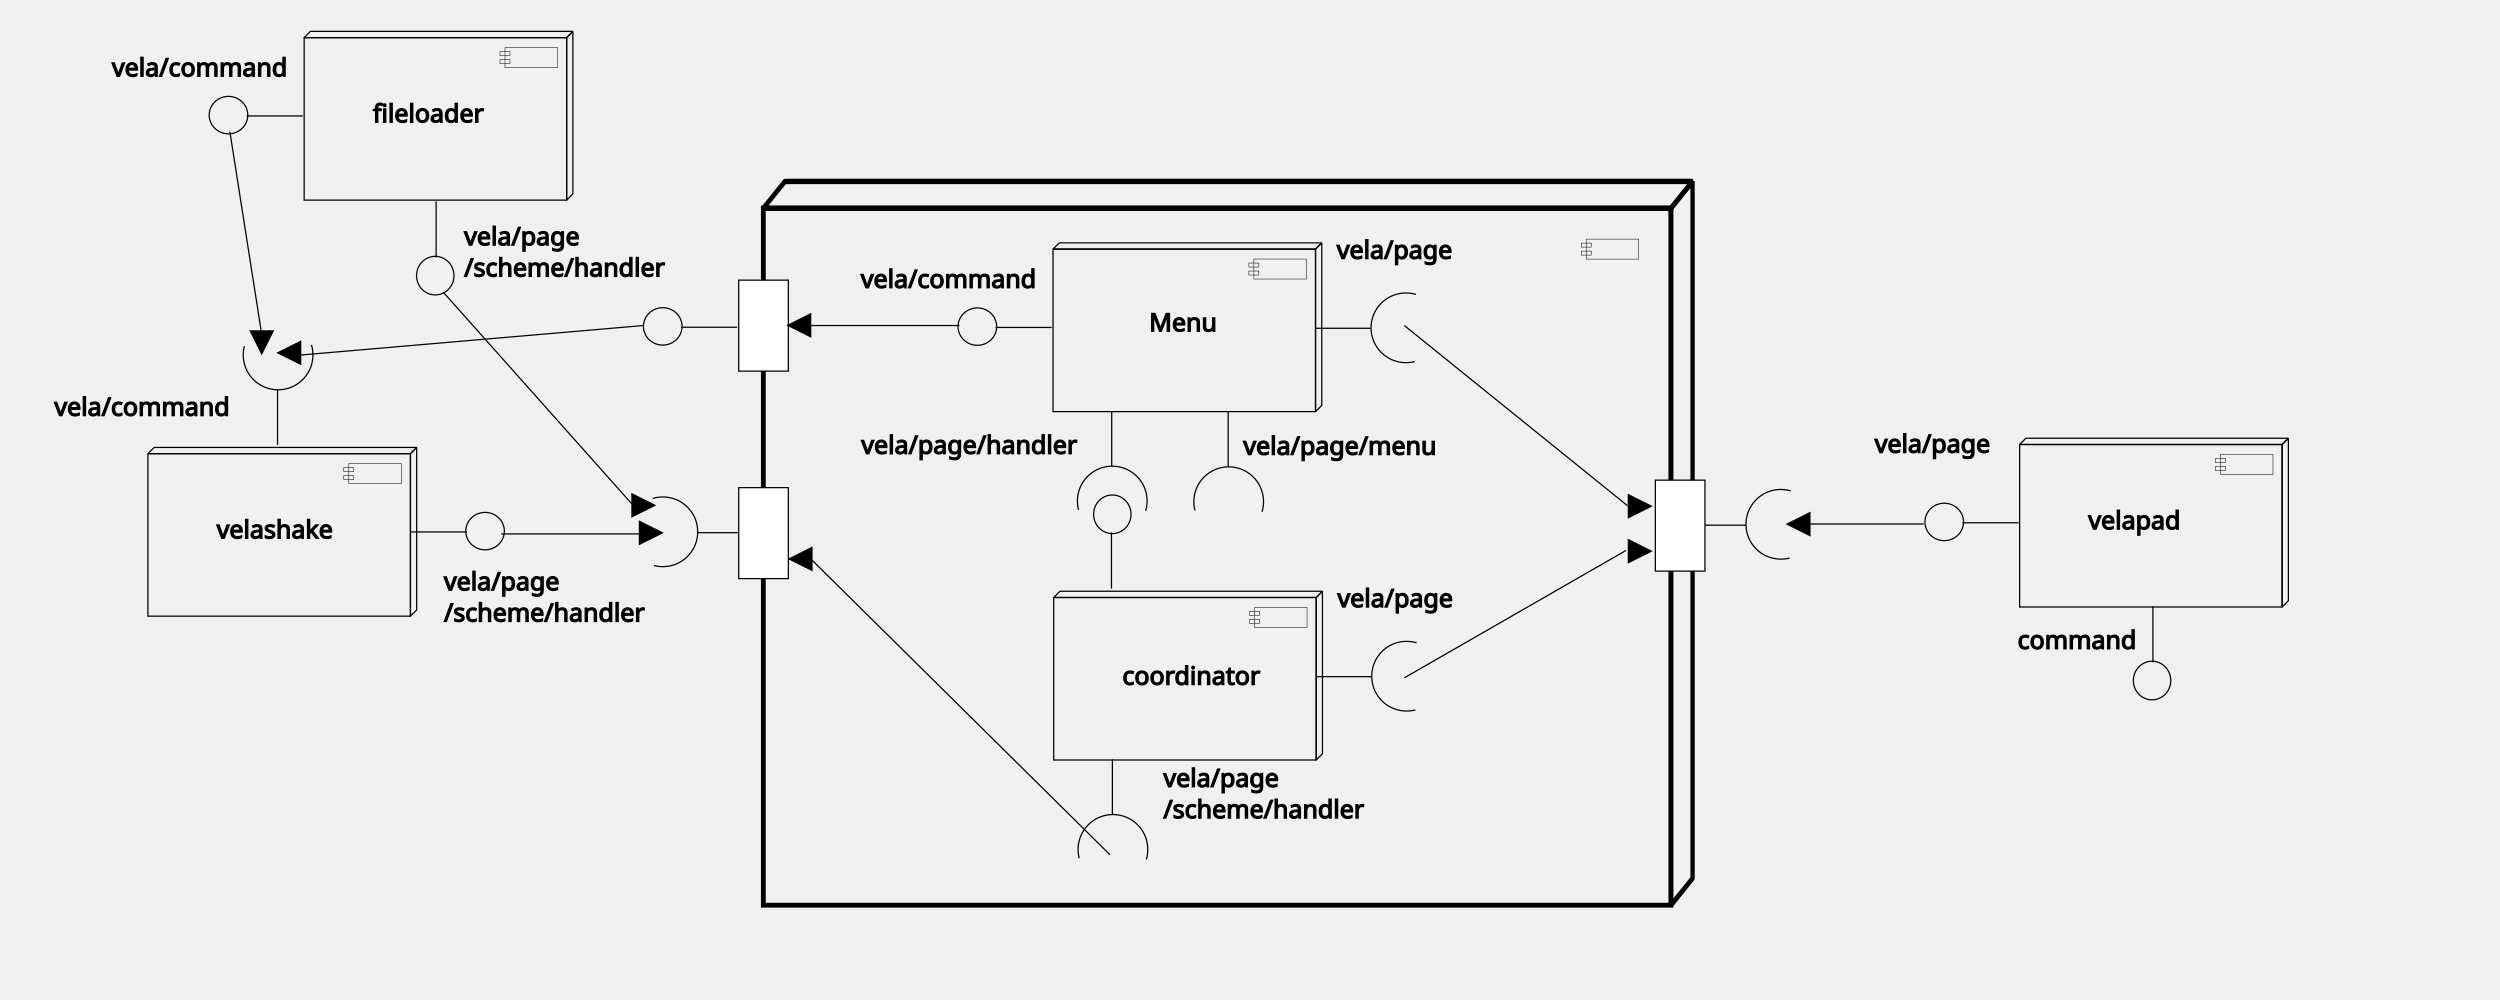
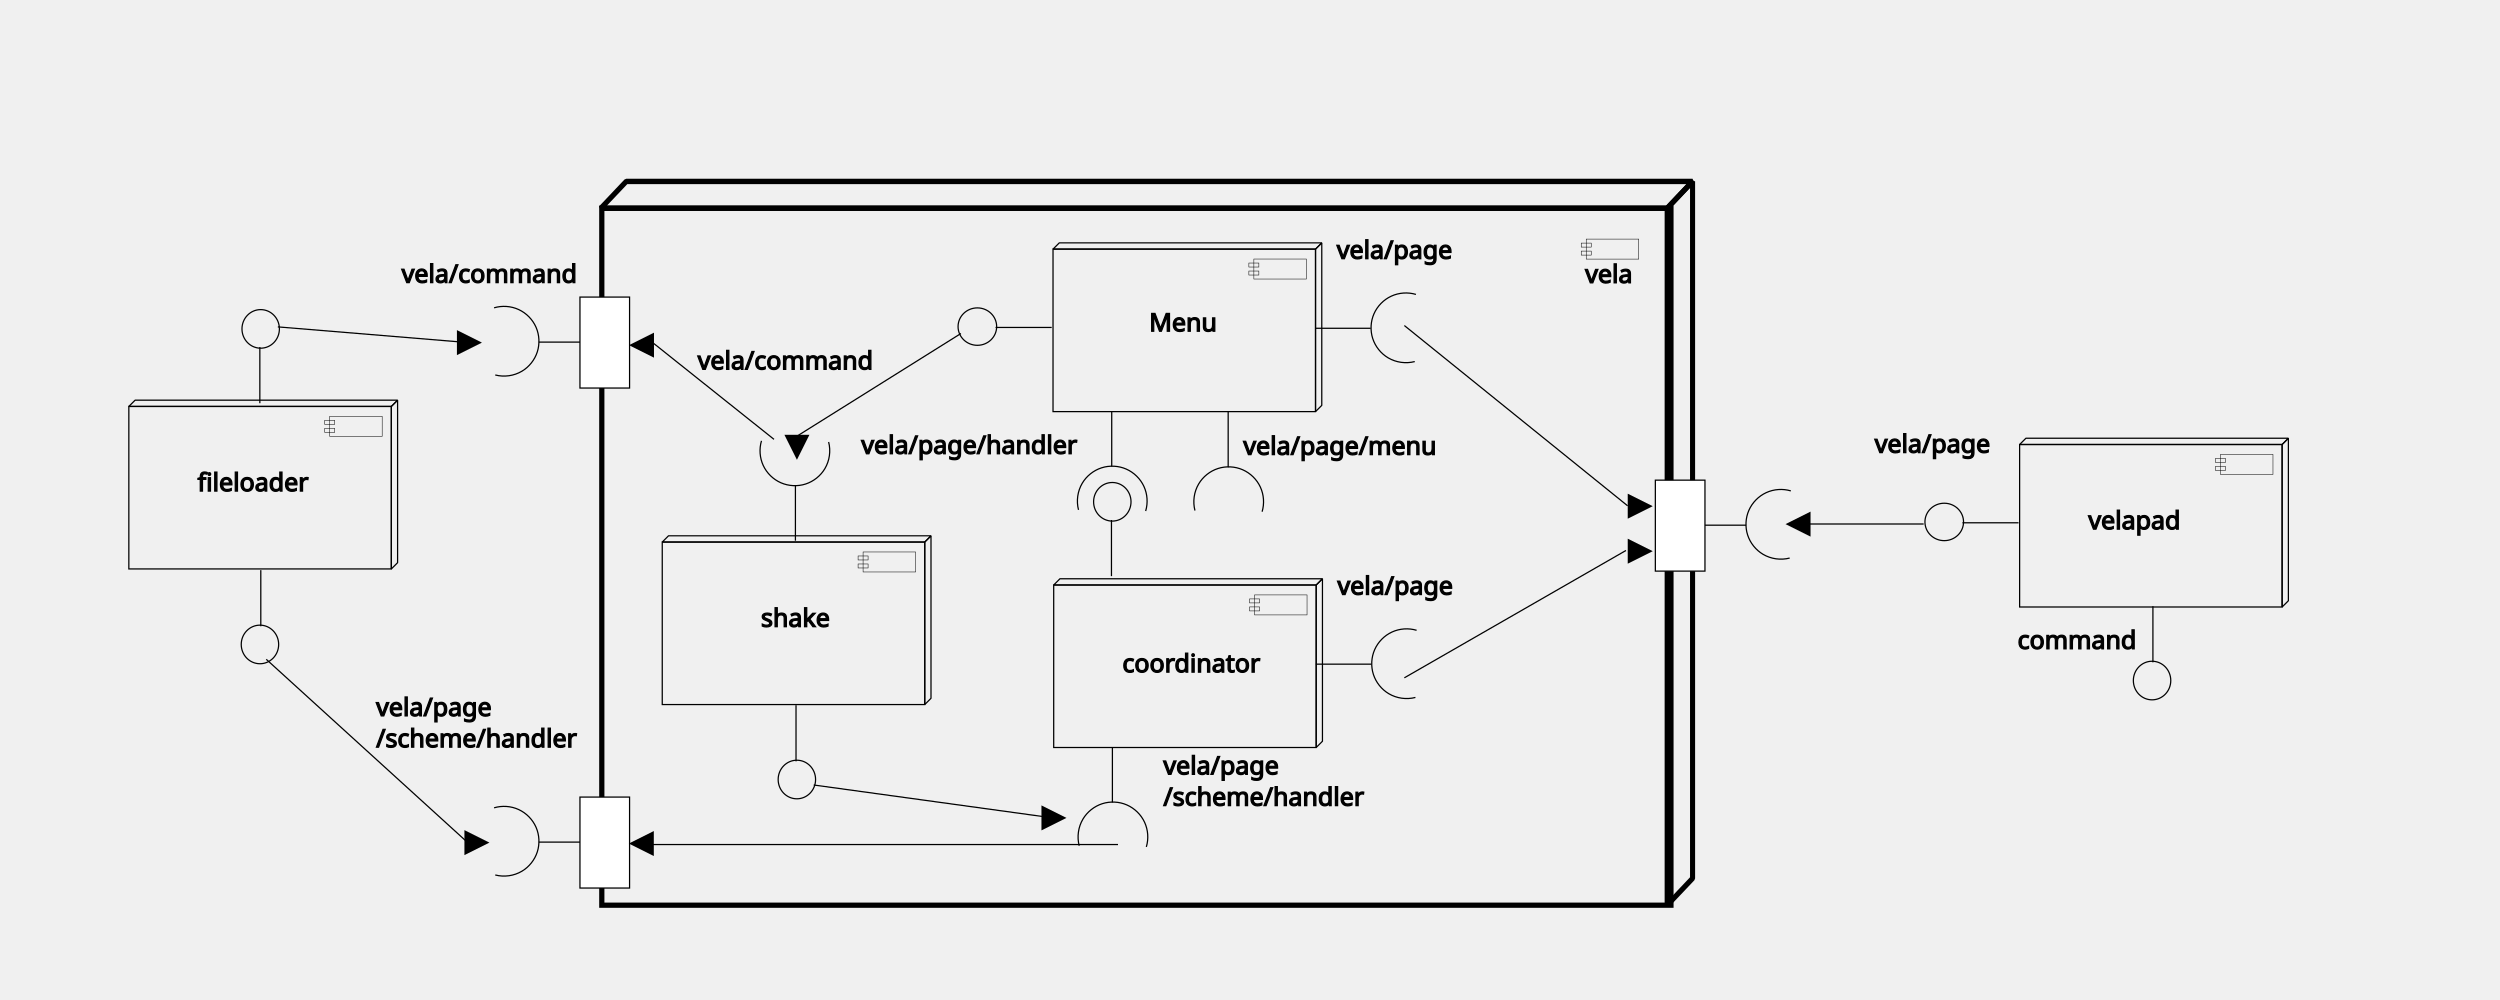
<svg xmlns="http://www.w3.org/2000/svg" viewBox="165 100 2000 800" id="svg4022" version="1.1" width="100%" height="100%" style="stroke:#000000">
  <defs id="defs4148">
    </defs>
  <style type="text/css" id="style4024">
* {
	stroke: black;
}

text {
	fill: black;
	stroke: none;
	font-size: 10px;
	font-family: sans-serif;
}

rect, ellipse {
	fill: white;
}

polygon {
	stroke-miterlimit: 1;
	fill: white;
}
</style>
  <text xml:space="preserve" style="font-size:40px;font-style:normal;font-weight:normal;line-height:125%;letter-spacing:0px;word-spacing:0px;fill:#000000;fill-opacity:1;stroke:none;font-family:Sans;-inkscape-font-specification:Sans" x="225.602" y="1067.237" id="text4386">
    <tspan id="tspan4388" style="font-style:normal;stroke:#000000;-inkscape-font-specification:Sans" x="225.602" y="1067.237" />
  </text>
-   <g id="g4231" transform="translate(-412.0308,278.0615)" style="stroke:#000000">
+   <text xml:space="preserve" style="font-size:20px;font-style:normal;font-weight:normal;line-height:125%;letter-spacing:0px;word-spacing:0px;fill:#000000;fill-opacity:1;stroke:none;font-family:Sans;-inkscape-font-specification:Sans" x="723.169" y="395.487" id="text7146">
+     <tspan id="tspan7148" style="stroke:#000000" x="723.169" y="395.487">vela/command</tspan>
+   </text>
+   <g id="g4231" transform="translate(-0.58463,348.7692)" style="stroke:#000000">
    <rect style="fill:none;stroke:#000000" id="rect4044-5-4-2-4-6" height="130" width="210" y="184.874" x="695.381" />
    <g transform="translate(149.5207,45.45247)" style="fill:none;stroke:#000000" id="g3301-9-0-7-7">
      <polygon points="590,235 585,240 375,240 380,235 " id="polygon4046-6-2-15-7-7" transform="translate(170.8606,-100.578)" style="fill:none;stroke:#000000;stroke-miterlimit:1" />
      <polygon points="590,365 585,370 585,240 590,235 " id="polygon4048-6-0-8-5-5" transform="translate(170.8606,-100.578)" style="fill:none;stroke:#000000;stroke-miterlimit:1" />
    </g>
    <g style="fill:none;stroke:#000000" transform="matrix(0.4,0,0,0.4,698.053,140.807)" id="g4274-8-3-5-4-4-5">
      <rect style="fill:none;stroke:#000000" x="395" y="130" width="105" height="40" id="rect4090-5-5-8-8-9-4" />
      <rect style="fill:none;stroke:#000000" x="385" y="138" width="20" height="8" id="rect4092-1-9-4-9-9-1" />
      <rect style="fill:none;stroke:#000000" x="385" y="154" width="20" height="8" id="rect4094-3-4-9-7-2-7" />
    </g>
  </g>
-   <g id="g7115" transform="matrix(-1,0,0,1,808.1256,318.0615)" style="stroke:#000000">
+   <text xml:space="preserve" style="font-size:20px;font-style:normal;font-weight:normal;line-height:125%;letter-spacing:0px;word-spacing:0px;fill:#000000;fill-opacity:1;stroke:none;font-family:Sans;-inkscape-font-specification:Sans" x="773.783" y="601.371" id="text4287">
+     <tspan id="tspan4289" style="stroke:#000000" x="773.783" y="601.371">shake</tspan>
+   </text>
+   <g id="g7115" transform="matrix(0,-1,-1,0,1009.32,978.6738)" style="stroke:#000000">
    <path d="m 309.669,27.077 c 0,8.267 -6.911,14.969 -15.437,14.969 -8.525,0 -15.437,-6.702 -15.437,-14.969 0,-8.267 6.911,-14.969 15.437,-14.969 8.525,0 15.437,6.702 15.437,14.969 z" id="path4963-2-2-4-4-5-4" style="opacity:0.99;fill:none;stroke:#000000;stroke-width:1;stroke-linecap:butt;stroke-linejoin:bevel;stroke-miterlimit:0;stroke-opacity:1;stroke-dasharray:none" transform="matrix(1,0,0,-1,-39.16464,233.9039)" />
    <path id="path3930" d="m 269.618,207.504 44.907,0" style="fill:none;stroke:#000000;stroke-width:1px;stroke-linecap:butt;stroke-linejoin:miter;stroke-opacity:1" />
  </g>
-   <text xml:space="preserve" style="font-size:20px;font-style:normal;font-weight:normal;line-height:125%;letter-spacing:0px;word-spacing:0px;fill:#000000;fill-opacity:1;stroke:none;font-family:Sans;-inkscape-font-specification:Sans" x="338.337" y="530.664" id="text4287">
-     <tspan id="tspan4289" style="stroke:#000000" x="338.337" y="530.664">velashake</tspan>
-   </text>
-   <text xml:space="preserve" style="font-size:20px;font-style:normal;font-weight:normal;line-height:125%;letter-spacing:0px;word-spacing:0px;fill:#000000;fill-opacity:1;stroke:none;font-family:Sans;-inkscape-font-specification:Sans" x="208.492" y="432.533" id="text7146">
-     <tspan id="tspan7148" style="stroke:#000000" x="208.492" y="432.533">vela/command</tspan>
-   </text>
-   <g id="g4341" transform="matrix(1,0,0,-1,-52.34623,729.1919)" style="stroke:#000000">
+   <g id="g4341" transform="matrix(-1,0,0,-1,1240.719,805.8995)" style="stroke:#000000">
    <path id="path4999-4-0-0-3-8" d="m 466.536,353.247 c 1.933,-6.453 1.424,-13.606 -1.404,-19.721 -2.828,-6.114 -7.949,-11.134 -14.118,-13.84 -6.169,-2.705 -13.331,-3.072 -19.745,-1.011 -6.413,2.062 -12.02,6.533 -15.458,12.326 -3.757,6.333 -4.861,14.185 -2.995,21.308" style="fill:none;stroke:#000000;stroke-width:1px;stroke-linecap:butt;stroke-linejoin:miter;stroke-opacity:1" />
    <path id="path4337" d="m 439.385,317.662 0,-44.323" style="fill:none;stroke:#000000;stroke-width:1px;stroke-linecap:butt;stroke-linejoin:miter;stroke-opacity:1" />
  </g>
  <text xml:space="preserve" style="font-size:40px;font-style:normal;font-weight:normal;line-height:125%;letter-spacing:0px;word-spacing:0px;fill:#000000;fill-opacity:1;stroke:none;font-family:Sans;-inkscape-font-specification:Sans" x="608.925" y="1069.962" id="text4386-7">
    <tspan id="tspan4388-9" style="font-style:normal;stroke:#000000;-inkscape-font-specification:Sans" x="608.925" y="1069.962" />
  </text>
  <g id="g4231-2" transform="translate(1085.323,270.7242)" style="stroke:#000000">
    <rect style="fill:none;stroke:#000000" id="rect4044-5-4-2-4-6-7" height="130" width="210" y="184.874" x="695.381" />
    <g transform="translate(149.5207,45.45247)" style="fill:none;stroke:#000000" id="g3301-9-0-7-7-9">
      <polygon points="590,235 585,240 375,240 380,235 " id="polygon4046-6-2-15-7-7-1" transform="translate(170.8606,-100.578)" style="fill:none;stroke:#000000;stroke-miterlimit:1" />
      <polygon points="590,365 585,370 585,240 590,235 " id="polygon4048-6-0-8-5-5-3" transform="translate(170.8606,-100.578)" style="fill:none;stroke:#000000;stroke-miterlimit:1" />
    </g>
    <g style="fill:none;stroke:#000000" transform="matrix(0.4,0,0,0.4,698.053,140.807)" id="g4274-8-3-5-4-4-5-9">
      <rect style="fill:none;stroke:#000000" x="395" y="130" width="105" height="40" id="rect4090-5-5-8-8-9-4-6" />
      <rect style="fill:none;stroke:#000000" x="385" y="138" width="20" height="8" id="rect4092-1-9-4-9-9-1-6" />
      <rect style="fill:none;stroke:#000000" x="385" y="154" width="20" height="8" id="rect4094-3-4-9-7-2-7-8" />
    </g>
  </g>
  <g transform="translate(1465.323,310.7242)" style="stroke:#000000" id="g7115-5">
    <path d="m 309.669,27.077 c 0,8.267 -6.911,14.969 -15.437,14.969 -8.525,0 -15.437,-6.702 -15.437,-14.969 0,-8.267 6.911,-14.969 15.437,-14.969 8.525,0 15.437,6.702 15.437,14.969 z" id="path4963-2-2-4-4-5-4-77" style="opacity:0.99;fill:none;stroke:#000000;stroke-width:1;stroke-linecap:butt;stroke-linejoin:bevel;stroke-miterlimit:0;stroke-opacity:1;stroke-dasharray:none" transform="matrix(1,0,0,-1,-39.16464,233.9039)" />
    <path id="path3930-5" d="m 269.618,207.504 44.907,0" style="fill:none;stroke:#000000;stroke-width:1px;stroke-linecap:butt;stroke-linejoin:miter;stroke-opacity:1" />
  </g>
  <text xml:space="preserve" style="font-size:20px;font-style:normal;font-weight:normal;line-height:125%;letter-spacing:0px;word-spacing:0px;fill:#000000;fill-opacity:1;stroke:none;font-family:Sans;-inkscape-font-specification:Sans" x="1664.775" y="462.095" id="text4283-0">
    <tspan id="tspan4285-2" style="stroke:#000000" x="1664.775" y="462.095">vela/page</tspan>
  </text>
  <text xml:space="preserve" style="font-size:20px;font-style:normal;font-weight:normal;line-height:125%;letter-spacing:0px;word-spacing:0px;fill:#000000;fill-opacity:1;stroke:none;font-family:Sans;-inkscape-font-specification:Sans" x="1835.69" y="523.326" id="text4287-1">
    <tspan id="tspan4289-8" style="stroke:#000000" x="1835.69" y="523.326">velapad</tspan>
  </text>
  <g transform="matrix(0,-1,1,0,1679.826,899.4977)" style="stroke:#000000" id="g7115-3">
    <path d="m 309.669,27.077 c 0,8.267 -6.911,14.969 -15.437,14.969 -8.525,0 -15.437,-6.702 -15.437,-14.969 0,-8.267 6.911,-14.969 15.437,-14.969 8.525,0 15.437,6.702 15.437,14.969 z" id="path4963-2-2-4-4-5-4-7" style="opacity:0.99;fill:none;stroke:#000000;stroke-width:1;stroke-linecap:butt;stroke-linejoin:bevel;stroke-miterlimit:0;stroke-opacity:1;stroke-dasharray:none" transform="matrix(1,0,0,-1,-39.16464,233.9039)" />
    <path id="path3930-2" d="m 269.618,207.504 44.907,0" style="fill:none;stroke:#000000;stroke-width:1px;stroke-linecap:butt;stroke-linejoin:miter;stroke-opacity:1" />
  </g>
  <text xml:space="preserve" style="font-size:20px;font-style:normal;font-weight:normal;line-height:125%;letter-spacing:0px;word-spacing:0px;fill:#000000;fill-opacity:1;stroke:none;font-family:Sans;-inkscape-font-specification:Sans" x="1779.077" y="619.073" id="text7146-6">
    <tspan id="tspan7148-6" style="stroke:#000000" x="1779.077" y="619.073">command</tspan>
  </text>
  <text xml:space="preserve" style="font-size:40px;font-style:normal;font-weight:normal;line-height:125%;letter-spacing:0px;word-spacing:0px;fill:#000000;fill-opacity:1;stroke:none;font-family:Sans;-inkscape-font-specification:Sans" x="568.133" y="1337.099" id="text4386-6">
    <tspan id="tspan4388-8" style="font-style:normal;stroke:#000000;-inkscape-font-specification:Sans" x="568.133" y="1337.099" />
  </text>
-   <g id="g11015">
-     <text id="text4207" y="365.022" x="1084.388" style="font-size:20px;font-style:normal;font-weight:normal;line-height:125%;letter-spacing:0px;word-spacing:0px;fill:#000000;fill-opacity:1;stroke:none;font-family:Sans;-inkscape-font-specification:Sans" xml:space="preserve">
-       <tspan y="365.022" x="1084.388" style="stroke:#000000" id="tspan4209">Menu</tspan>
-     </text>
-     <g id="g4231-4" style="stroke:#000000" transform="translate(312.0387,114.421)">
-       <rect x="695.381" y="184.874" width="210" height="130" id="rect4044-5-4-2-4-6-2" style="fill:none;stroke:#000000" />
-       <g id="g3301-9-0-7-7-5" style="fill:none;stroke:#000000" transform="translate(149.5207,45.45247)">
-         <polygon style="fill:none;stroke:#000000;stroke-miterlimit:1" transform="translate(170.8606,-100.578)" id="polygon4046-6-2-15-7-7-8" points="590,235 585,240 375,240 380,235 " />
-         <polygon style="fill:none;stroke:#000000;stroke-miterlimit:1" transform="translate(170.8606,-100.578)" id="polygon4048-6-0-8-5-5-5" points="590,365 585,370 585,240 590,235 " />
-       </g>
-       <g id="g4274-8-3-5-4-4-5-3" transform="matrix(0.4,0,0,0.4,698.053,140.807)" style="fill:none;stroke:#000000">
-         <rect id="rect4090-5-5-8-8-9-4-7" height="40" width="105" y="130" x="395" style="fill:none;stroke:#000000" />
-         <rect id="rect4092-1-9-4-9-9-1-11" height="8" width="20" y="138" x="385" style="fill:none;stroke:#000000" />
-         <rect id="rect4094-3-4-9-7-2-7-4" height="8" width="20" y="154" x="385" style="fill:none;stroke:#000000" />
-       </g>
-     </g>
-     <text id="text4283-2" y="306.956" x="1234.444" style="font-size:20px;font-style:normal;font-weight:normal;line-height:125%;letter-spacing:0px;word-spacing:0px;fill:#000000;fill-opacity:1;stroke:none;font-family:Sans;-inkscape-font-specification:Sans" xml:space="preserve">
-       <tspan y="306.956" x="1234.444" style="stroke:#000000" id="tspan4285-8">vela/page</tspan>
-     </text>
-     <g id="g4345" style="stroke:#000000" transform="translate(674.9924,155.5846)">
-       <path style="fill:none;stroke:#000000;stroke-width:1px;stroke-linecap:butt;stroke-linejoin:miter;stroke-opacity:1" d="m 622.745,179.947 c -6.453,-1.933 -13.606,-1.424 -19.721,1.404 -6.114,2.828 -11.134,7.949 -13.84,14.118 -2.705,6.169 -3.072,13.331 -1.011,19.745 2.062,6.413 6.533,12.02 12.326,15.458 6.333,3.757 14.185,4.861 21.308,2.995" id="path4999-4-0-0-3" />
-       <path style="fill:none;stroke:#000000;stroke-width:1px;stroke-linecap:butt;stroke-linejoin:miter;stroke-opacity:1" d="m 586.583,207.036 -44.439,0" id="path4331" />
-     </g>
-     <g style="stroke:#000000" transform="translate(614.9924,155.5846)" id="g4341-4">
-       <path style="fill:none;stroke:#000000;stroke-width:1px;stroke-linecap:butt;stroke-linejoin:miter;stroke-opacity:1" d="m 466.536,353.247 c 1.933,-6.453 1.424,-13.606 -1.404,-19.721 -2.828,-6.114 -7.949,-11.134 -14.118,-13.84 -6.169,-2.705 -13.331,-3.072 -19.745,-1.011 -6.413,2.062 -12.02,6.533 -15.458,12.326 -3.757,6.333 -4.861,14.185 -2.995,21.308" id="path4999-4-0-0-3-8-2" />
-       <path style="fill:none;stroke:#000000;stroke-width:1px;stroke-linecap:butt;stroke-linejoin:miter;stroke-opacity:1" d="m 439.385,317.662 0,-44.323" id="path4337-3" />
-     </g>
-     <g style="stroke:#000000" transform="translate(540,1220)" id="g16736">
-       <path transform="matrix(1,0,0,-1,112.6546,-831.6426)" style="opacity:0.99;fill:none;stroke:#000000;stroke-width:1;stroke-linecap:butt;stroke-linejoin:bevel;stroke-miterlimit:0;stroke-opacity:1;stroke-dasharray:none" id="path4963-2-2-4-4-5-4-9" d="m 309.669,27.077 c 0,8.267 -6.911,14.969 -15.437,14.969 -8.525,0 -15.437,-6.702 -15.437,-14.969 0,-8.267 6.911,-14.969 15.437,-14.969 8.525,0 15.437,6.702 15.437,14.969 z" />
-       <path style="fill:none;stroke:#000000;stroke-width:1px;stroke-linecap:butt;stroke-linejoin:miter;stroke-opacity:1" d="m 421.438,-858.042 44.907,0" id="path3930-1" />
-     </g>
-     <text id="text8647" y="330.244" x="853.672" style="font-size:20px;font-style:normal;font-weight:normal;line-height:125%;letter-spacing:0px;word-spacing:0px;fill:#000000;fill-opacity:1;stroke:none;font-family:Sans;-inkscape-font-specification:Sans" xml:space="preserve">
-       <tspan y="330.244" x="853.672" style="stroke:#000000" id="tspan8649">vela/command</tspan>
-     </text>
-     <text id="text4325-4" y="463.734" x="1159.677" style="font-size:20px;font-style:normal;font-weight:normal;line-height:125%;letter-spacing:0px;word-spacing:0px;fill:#000000;fill-opacity:1;stroke:none;font-family:Sans;-inkscape-font-specification:Sans" xml:space="preserve">
-       <tspan y="463.734" x="1159.677" style="stroke:#000000" id="tspan4327-1">vela/page/menu</tspan>
-     </text>
-     <g style="stroke:#000000" transform="translate(708.1479,156.1253)" id="g4341-8">
-       <path style="fill:none;stroke:#000000;stroke-width:1px;stroke-linecap:butt;stroke-linejoin:miter;stroke-opacity:1" d="m 466.536,353.247 c 1.933,-6.453 1.424,-13.606 -1.404,-19.721 -2.828,-6.114 -7.949,-11.134 -14.118,-13.84 -6.169,-2.705 -13.331,-3.072 -19.745,-1.011 -6.413,2.062 -12.02,6.533 -15.458,12.326 -3.757,6.333 -4.861,14.185 -2.995,21.308" id="path4999-4-0-0-3-8-6" />
-       <path style="fill:none;stroke:#000000;stroke-width:1px;stroke-linecap:butt;stroke-linejoin:miter;stroke-opacity:1" d="m 439.385,317.662 0,-44.323" id="path4337-6" />
-     </g>
+   <text xml:space="preserve" style="font-size:20px;font-style:normal;font-weight:normal;line-height:125%;letter-spacing:0px;word-spacing:0px;fill:#000000;fill-opacity:1;stroke:none;font-family:Sans;-inkscape-font-specification:Sans" x="1084.388" y="365.022" id="text4207">
+     <tspan id="tspan4209" style="stroke:#000000" x="1084.388" y="365.022">Menu</tspan>
+   </text>
+   <g transform="translate(312.0387,114.421)" style="stroke:#000000" id="g4231-4">
+     <rect style="fill:none;stroke:#000000" id="rect4044-5-4-2-4-6-2" height="130" width="210" y="184.874" x="695.381" />
+     <g transform="translate(149.5207,45.45247)" style="fill:none;stroke:#000000" id="g3301-9-0-7-7-5">
+       <polygon points="375,240 380,235 590,235 585,240 " id="polygon4046-6-2-15-7-7-8" transform="translate(170.8606,-100.578)" style="fill:none;stroke:#000000;stroke-miterlimit:1" />
+       <polygon points="585,240 590,235 590,365 585,370 " id="polygon4048-6-0-8-5-5-5" transform="translate(170.8606,-100.578)" style="fill:none;stroke:#000000;stroke-miterlimit:1" />
+     </g>
+     <g style="fill:none;stroke:#000000" transform="matrix(0.4,0,0,0.4,698.053,140.807)" id="g4274-8-3-5-4-4-5-3">
+       <rect style="fill:none;stroke:#000000" x="395" y="130" width="105" height="40" id="rect4090-5-5-8-8-9-4-7" />
+       <rect style="fill:none;stroke:#000000" x="385" y="138" width="20" height="8" id="rect4092-1-9-4-9-9-1-11" />
+       <rect style="fill:none;stroke:#000000" x="385" y="154" width="20" height="8" id="rect4094-3-4-9-7-2-7-4" />
+     </g>
+   </g>
+   <text xml:space="preserve" style="font-size:20px;font-style:normal;font-weight:normal;line-height:125%;letter-spacing:0px;word-spacing:0px;fill:#000000;fill-opacity:1;stroke:none;font-family:Sans;-inkscape-font-specification:Sans" x="1234.444" y="306.956" id="text4283-2">
+     <tspan id="tspan4285-8" style="stroke:#000000" x="1234.444" y="306.956">vela/page</tspan>
+   </text>
+   <g transform="translate(674.9924,155.5846)" style="stroke:#000000" id="g4345">
+     <path id="path4999-4-0-0-3" d="m 622.745,179.947 c -6.453,-1.933 -13.606,-1.424 -19.721,1.404 -6.114,2.828 -11.134,7.949 -13.84,14.118 -2.705,6.169 -3.072,13.331 -1.011,19.745 2.062,6.413 6.533,12.02 12.326,15.458 6.333,3.757 14.185,4.861 21.308,2.995" style="fill:none;stroke:#000000;stroke-width:1px;stroke-linecap:butt;stroke-linejoin:miter;stroke-opacity:1" />
+     <path id="path4331" d="m 586.583,207.036 -44.439,0" style="fill:none;stroke:#000000;stroke-width:1px;stroke-linecap:butt;stroke-linejoin:miter;stroke-opacity:1" />
+   </g>
+   <g id="g4341-4" transform="translate(614.9924,155.5846)" style="stroke:#000000">
+     <path id="path4999-4-0-0-3-8-2" d="m 466.536,353.247 c 1.933,-6.453 1.424,-13.606 -1.404,-19.721 -2.828,-6.114 -7.949,-11.134 -14.118,-13.84 -6.169,-2.705 -13.331,-3.072 -19.745,-1.011 -6.413,2.062 -12.02,6.533 -15.458,12.326 -3.757,6.333 -4.861,14.185 -2.995,21.308" style="fill:none;stroke:#000000;stroke-width:1px;stroke-linecap:butt;stroke-linejoin:miter;stroke-opacity:1" />
+     <path id="path4337-3" d="m 439.385,317.662 0,-44.323" style="fill:none;stroke:#000000;stroke-width:1px;stroke-linecap:butt;stroke-linejoin:miter;stroke-opacity:1" />
+   </g>
+   <g id="g16736" transform="translate(540,1220)" style="stroke:#000000">
+     <path d="m 309.669,27.077 c 0,8.267 -6.911,14.969 -15.437,14.969 -8.525,0 -15.437,-6.702 -15.437,-14.969 0,-8.267 6.911,-14.969 15.437,-14.969 8.525,0 15.437,6.702 15.437,14.969 z" id="path4963-2-2-4-4-5-4-9" style="opacity:0.99;fill:none;stroke:#000000;stroke-width:1;stroke-linecap:butt;stroke-linejoin:bevel;stroke-miterlimit:0;stroke-opacity:1;stroke-dasharray:none" transform="matrix(1,0,0,-1,112.6546,-831.6426)" />
+     <path id="path3930-1" d="m 421.438,-858.042 44.907,0" style="fill:none;stroke:#000000;stroke-width:1px;stroke-linecap:butt;stroke-linejoin:miter;stroke-opacity:1" />
+   </g>
+   <text xml:space="preserve" style="font-size:20px;font-style:normal;font-weight:normal;line-height:125%;letter-spacing:0px;word-spacing:0px;fill:#000000;fill-opacity:1;stroke:none;font-family:Sans;-inkscape-font-specification:Sans" x="1159.677" y="463.734" id="text4325-4">
+     <tspan id="tspan4327-1" style="stroke:#000000" x="1159.677" y="463.734">vela/page/menu</tspan>
+   </text>
+   <g id="g4341-8" transform="translate(708.1479,156.1253)" style="stroke:#000000">
+     <path id="path4999-4-0-0-3-8-6" d="m 466.536,353.247 c 1.933,-6.453 1.424,-13.606 -1.404,-19.721 -2.828,-6.114 -7.949,-11.134 -14.118,-13.84 -6.169,-2.705 -13.331,-3.072 -19.745,-1.011 -6.413,2.062 -12.02,6.533 -15.458,12.326 -3.757,6.333 -4.861,14.185 -2.995,21.308" style="fill:none;stroke:#000000;stroke-width:1px;stroke-linecap:butt;stroke-linejoin:miter;stroke-opacity:1" />
+     <path id="path4337-6" d="m 439.385,317.662 0,-44.323" style="fill:none;stroke:#000000;stroke-width:1px;stroke-linecap:butt;stroke-linejoin:miter;stroke-opacity:1" />
  </g>
  <text xml:space="preserve" style="font-size:40px;font-style:normal;font-weight:normal;line-height:125%;letter-spacing:0px;word-spacing:0px;fill:#000000;fill-opacity:1;stroke:none;font-family:Sans;-inkscape-font-specification:Sans" x="568.674" y="1615.805" id="text4386-5">
    <tspan id="tspan4388-89" style="font-style:normal;stroke:#000000;-inkscape-font-specification:Sans" x="568.674" y="1615.805" />
  </text>
-   <text xml:space="preserve" style="font-size:20px;font-style:normal;font-weight:normal;line-height:125%;letter-spacing:0px;word-spacing:0px;fill:#000000;fill-opacity:1;stroke:none;font-family:Sans;-inkscape-font-specification:Sans" x="1062.929" y="647.728" id="text4207-5">
-     <tspan id="tspan4209-9" style="stroke:#000000" x="1062.929" y="647.728">coordinator</tspan>
-   </text>
-   <g transform="translate(312.5796,393.1267)" style="stroke:#000000" id="g4231-4-5">
-     <rect style="fill:none;stroke:#000000" id="rect4044-5-4-2-4-6-2-6" height="130" width="210" y="184.874" x="695.381" />
-     <g transform="translate(149.5207,45.45247)" style="fill:none;stroke:#000000" id="g3301-9-0-7-7-5-9">
-       <polygon points="590,235 585,240 375,240 380,235 " id="polygon4046-6-2-15-7-7-8-4" transform="translate(170.8606,-100.578)" style="fill:none;stroke:#000000;stroke-miterlimit:1" />
-       <polygon points="590,365 585,370 585,240 590,235 " id="polygon4048-6-0-8-5-5-5-9" transform="translate(170.8606,-100.578)" style="fill:none;stroke:#000000;stroke-miterlimit:1" />
-     </g>
-     <g style="fill:none;stroke:#000000" transform="matrix(0.4,0,0,0.4,698.053,140.807)" id="g4274-8-3-5-4-4-5-3-0">
-       <rect style="fill:none;stroke:#000000" x="395" y="130" width="105" height="40" id="rect4090-5-5-8-8-9-4-7-6" />
-       <rect style="fill:none;stroke:#000000" x="385" y="138" width="20" height="8" id="rect4092-1-9-4-9-9-1-11-8" />
-       <rect style="fill:none;stroke:#000000" x="385" y="154" width="20" height="8" id="rect4094-3-4-9-7-2-7-4-7" />
-     </g>
-   </g>
-   <text xml:space="preserve" style="font-size:20px;font-style:normal;font-weight:normal;line-height:125%;letter-spacing:0px;word-spacing:0px;fill:#000000;fill-opacity:1;stroke:none;font-family:Sans;-inkscape-font-specification:Sans" x="1234.985" y="585.661" id="text4283-1">
-     <tspan id="tspan4285-7" style="stroke:#000000" x="1234.985" y="585.661">vela/page</tspan>
-   </text>
-   <g transform="translate(675.5333,434.2903)" style="stroke:#000000" id="g4345-9">
-     <path id="path4999-4-0-0-3-2" d="m 622.745,179.947 c -6.453,-1.933 -13.606,-1.424 -19.721,1.404 -6.114,2.828 -11.134,7.949 -13.84,14.118 -2.705,6.169 -3.072,13.331 -1.011,19.745 2.062,6.413 6.533,12.02 12.326,15.458 6.333,3.757 14.185,4.861 21.308,2.995" style="fill:none;stroke:#000000;stroke-width:1px;stroke-linecap:butt;stroke-linejoin:miter;stroke-opacity:1" />
-     <path id="path4331-0" d="m 586.583,207.036 -44.439,0" style="fill:none;stroke:#000000;stroke-width:1px;stroke-linecap:butt;stroke-linejoin:miter;stroke-opacity:1" />
-   </g>
-   <g id="g4341-7" transform="translate(615.5333,434.2903)" style="stroke:#000000">
-     <path id="path4999-4-0-0-3-8-3" d="m 466.536,353.247 c 1.933,-6.453 1.424,-13.606 -1.404,-19.721 -2.828,-6.114 -7.949,-11.134 -14.118,-13.84 -6.169,-2.705 -13.331,-3.072 -19.745,-1.011 -6.413,2.062 -12.02,6.533 -15.458,12.326 -3.757,6.333 -4.861,14.185 -2.995,21.308" style="fill:none;stroke:#000000;stroke-width:1px;stroke-linecap:butt;stroke-linejoin:miter;stroke-opacity:1" />
-     <path id="path4337-38" d="m 439.385,317.662 0,-44.323" style="fill:none;stroke:#000000;stroke-width:1px;stroke-linecap:butt;stroke-linejoin:miter;stroke-opacity:1" />
-   </g>
-   <rect x="775.672" y="266.581" width="726.09" height="557.577" id="rect4044-5-4-2-4-6-2-1" style="fill:none;stroke:#000000;stroke-width:3.851" />
-   <g id="g3301-9-0-7-7-5-2" style="fill:none;stroke:#000000" transform="matrix(3.457571,0,0,4.289057,-1111.68,-331.4074)">
-     <polygon style="fill:none;stroke:#000000;stroke-miterlimit:1" transform="translate(170.8606,-100.578)" id="polygon4046-6-2-15-7-7-8-3" points="585,240 375,240 380,235 590,235 " />
-     <polygon style="fill:none;stroke:#000000;stroke-miterlimit:1" transform="translate(170.8606,-100.578)" id="polygon4048-6-0-8-5-5-5-6" points="585,370 585,240 590,235 590,365 " />
+   <g id="g11021">
+     <rect style="fill:none;stroke:#000000;stroke-width:4.18" id="rect4044-5-4-2-4-6-2-1" height="557.577" width="855.32" y="266.581" x="646.442" />
+     <g transform="matrix(4.062091,0,0,4.289057,-1571.635,-331.4074)" style="fill:none;stroke:#000000" id="g3301-9-0-7-7-5-2">
+       <polygon points="375,240 380,235 590,235 585,240 " id="polygon4046-6-2-15-7-7-8-3" transform="translate(170.8606,-100.578)" style="fill:none;stroke:#000000;stroke-miterlimit:1" />
+       <polygon points="585,240 590,235 590,365 585,370 " id="polygon4048-6-0-8-5-5-5-6" transform="translate(170.8606,-100.578)" style="fill:none;stroke:#000000;stroke-miterlimit:1" />
+     </g>
  </g>
  <g id="g4274-8-3-5-4-4-5-3-9" transform="matrix(0.4,0,0,0.4,1275.987,239.2784)" style="fill:none;stroke:#000000">
    <rect id="rect4090-5-5-8-8-9-4-7-2" height="40" width="105" y="130" x="395" style="fill:none;stroke:#000000" />
    <rect id="rect4092-1-9-4-9-9-1-11-87" height="8" width="20" y="138" x="385" style="fill:none;stroke:#000000" />
    <rect id="rect4094-3-4-9-7-2-7-4-8" height="8" width="20" y="154" x="385" style="fill:none;stroke:#000000" />
  </g>
  <path id="path3128-4-2-1-2" d="m 1561.91,520.145 -34.616,0" style="fill:#ffffff;fill-opacity:1;stroke:#000000;stroke-width:1px;stroke-linecap:butt;stroke-linejoin:miter;stroke-opacity:1" />
  <g id="g16684" transform="translate(540,1220)" style="stroke:#000000">
    <path style="fill:none;stroke:#000000;stroke-width:1px;stroke-linecap:butt;stroke-linejoin:miter;stroke-opacity:1" d="m 1057.672,-727.281 c -6.453,-1.933 -13.607,-1.424 -19.721,1.404 -6.114,2.828 -11.134,7.949 -13.84,14.118 -2.705,6.169 -3.072,13.331 -1.01,19.745 2.062,6.413 6.533,12.02 12.326,15.458 6.333,3.757 14.185,4.861 21.308,2.995" id="path4999-4-0-1-6" />
    <rect y="-735.877" x="949.277" height="72.769" width="39.692" id="rect15818" style="fill:#ffffff;fill-opacity:1;stroke:#000000;stroke-opacity:1" />
  </g>
-   <polygon points="290,152.5 285,150 290,147.5 " style="fill:#000000;stroke:none" id="polygon4130-3-6" transform="matrix(-4,0,0,4,1836.039,-73.7462)" />
  <polygon points="290,147.5 290,152.5 285,150 " style="fill:#000000;stroke:none" id="polygon4130-3-6-3" transform="matrix(-4,0,0,4,2627.185,-95.0462)" />
  <polygon transform="matrix(-4,0,0,4,2627.185,-59.0462)" id="polygon16624" style="fill:#000000;stroke:none" points="290,152.5 285,150 290,147.5 " />
  <path style="fill:none;stroke:#000000;stroke-width:1px;stroke-linecap:butt;stroke-linejoin:miter;stroke-opacity:1" d="M 1467.092,504.646 1288.477,360.431" id="path16626" />
  <path style="fill:none;stroke:#000000;stroke-width:1px;stroke-linecap:butt;stroke-linejoin:miter;stroke-opacity:1" d="M 1465.769,540.369 1288.477,642.246" id="path16630" />
  <polygon points="285,150 290,147.5 290,152.5 " style="fill:#000000;stroke:none" id="polygon4130-3-6-7" transform="matrix(4,0,0,4,453.4308,-80.7077)" />
  <path style="fill:none;stroke:#000000;stroke-width:1px;stroke-linecap:butt;stroke-linejoin:miter;stroke-opacity:1" d="m 1612.631,519.2 91.292,0" id="path16652" />
-   <g id="g16778" transform="translate(540,1220)" style="stroke:#000000">
+   <g id="g16778" transform="translate(412.9846,1467.539)" style="stroke:#000000">
    <path id="path16663" d="m 147.277,-721.281 c 6.453,-1.933 13.606,-1.424 19.721,1.404 6.114,2.828 11.134,7.949 13.84,14.118 2.706,6.169 3.072,13.331 1.011,19.745 -2.062,6.413 -6.533,12.02 -12.326,15.458 -6.333,3.757 -14.185,4.861 -21.308,2.995" style="fill:none;stroke:#000000;stroke-width:1px;stroke-linecap:butt;stroke-linejoin:miter;stroke-opacity:1" />
    <path id="path16665" d="m 183.039,-693.855 34.616,0" style="fill:#ffffff;fill-opacity:1;stroke:#000000;stroke-width:1px;stroke-linecap:butt;stroke-linejoin:miter;stroke-opacity:1" />
    <rect transform="scale(-1,1)" style="fill:#ffffff;fill-opacity:1;stroke:#000000;stroke-opacity:1" id="rect16667" width="39.692" height="72.769" x="-255.672" y="-729.877" />
  </g>
-   <path style="fill:none;stroke:#000000;stroke-width:1px;stroke-linecap:butt;stroke-linejoin:miter;stroke-opacity:1" d="m 677.215,527.138 -111.138,0" id="path16688" />
-   <polygon points="285,150 290,147.5 290,152.5 " style="fill:#000000;stroke:none" id="polygon4130-3-6-9" transform="matrix(4,0,0,4,-344.9385,-52.8616)" />
-   <path style="fill:none;stroke:#000000;stroke-width:1px;stroke-linecap:butt;stroke-linejoin:miter;stroke-opacity:1" d="M 813.492,546.985 1052.969,783.815" id="path16732" />
-   <g id="g16772" transform="translate(540,1220)" style="stroke:#000000">
-     <g id="g16736-9" style="stroke:#000000" transform="translate(-251.682,-0.172275)">
-       <path transform="matrix(1,0,0,-1,112.6546,-831.6426)" style="opacity:0.99;fill:none;stroke:#000000;stroke-width:1;stroke-linecap:butt;stroke-linejoin:bevel;stroke-miterlimit:0;stroke-opacity:1;stroke-dasharray:none" id="path4963-2-2-4-4-5-4-9-6" d="m 309.669,27.077 c 0,8.267 -6.911,14.969 -15.437,14.969 -8.525,0 -15.437,-6.702 -15.437,-14.969 0,-8.267 6.911,-14.969 15.437,-14.969 8.525,0 15.437,6.702 15.437,14.969 z" />
-       <path style="fill:none;stroke:#000000;stroke-width:1px;stroke-linecap:butt;stroke-linejoin:miter;stroke-opacity:1" d="m 421.438,-858.042 44.907,0" id="path3930-1-8" />
-     </g>
-     <rect y="-895.877" x="-255.672" height="72.769" width="39.692" id="rect16770" style="fill:#ffffff;fill-opacity:1;stroke:#000000;stroke-opacity:1" transform="scale(-1,1)" />
-   </g>
-   <polygon transform="matrix(4,0,0,4,-753.9615,-217.7462)" id="polygon16794" style="fill:#000000;stroke:none" points="290,152.5 285,150 290,147.5 " />
-   <polygon points="285,150 290,147.5 290,152.5 " style="fill:#000000;stroke:none" id="polygon16796" transform="matrix(4,0,0,4,-345.9615,-239.7462)" />
-   <path style="fill:none;stroke:#000000;stroke-width:1px;stroke-linecap:butt;stroke-linejoin:miter;stroke-opacity:1" d="M 679.338,360.431 402.815,384.246" id="path16798" />
-   <path style="fill:none;stroke:#000000;stroke-width:1px;stroke-linecap:butt;stroke-linejoin:miter;stroke-opacity:1" d="m 812.169,360.431 120.4,0" id="path16806" />
+   <polygon points="285,150 290,147.5 290,152.5 " style="fill:#000000;stroke:none" id="polygon4130-3-6-9" transform="matrix(4,0,0,4,-471.9539,174.8307)" />
+   <g id="g16772" transform="translate(540,1220)" style="stroke:#000000" />
+   <polygon transform="matrix(4,0,0,4,-471.8077,-223.8693)" id="polygon16794" style="fill:#000000;stroke:none" points="290,147.5 290,152.5 285,150 " />
  <text xml:space="preserve" style="font-size:40px;font-style:normal;font-weight:normal;line-height:125%;letter-spacing:0px;word-spacing:0px;fill:#000000;fill-opacity:1;stroke:none;font-family:Sans;-inkscape-font-specification:Sans" x="18.238" y="614.552" id="text4386-8">
    <tspan id="tspan4388-3" style="font-style:normal;stroke:#000000;-inkscape-font-specification:Sans" x="18.238" y="614.552" />
  </text>
  <text xml:space="preserve" style="font-size:40px;font-style:normal;font-weight:normal;line-height:125%;letter-spacing:0px;word-spacing:0px;fill:#000000;fill-opacity:1;stroke:none;font-family:Sans;-inkscape-font-specification:Sans" x="821.8" y="35.319" id="text4386-3">
    <tspan id="tspan4388-0" style="font-style:normal;stroke:#000000;-inkscape-font-specification:Sans" x="821.8" y="35.319" />
  </text>
-   <text xml:space="preserve" style="font-size:20px;font-style:normal;font-weight:normal;line-height:125%;letter-spacing:0px;word-spacing:0px;fill:#000000;fill-opacity:1;stroke:none;font-family:Sans;-inkscape-font-specification:Sans" x="463.286" y="197.826" id="text4207-0">
-     <tspan id="tspan4209-5" style="stroke:#000000" x="463.286" y="197.826">fileloader</tspan>
-   </text>
-   <g transform="translate(-287.063,-54.77486)" style="stroke:#000000" id="g4231-4-52">
-     <rect style="fill:none;stroke:#000000" id="rect4044-5-4-2-4-6-2-68" height="130" width="210" y="184.874" x="695.381" />
-     <g transform="translate(149.5207,45.45247)" style="fill:none;stroke:#000000" id="g3301-9-0-7-7-5-4">
-       <polygon points="585,240 375,240 380,235 590,235 " id="polygon4046-6-2-15-7-7-8-9" transform="translate(170.8606,-100.578)" style="fill:none;stroke:#000000;stroke-miterlimit:1" />
-       <polygon points="585,370 585,240 590,235 590,365 " id="polygon4048-6-0-8-5-5-5-8" transform="translate(170.8606,-100.578)" style="fill:none;stroke:#000000;stroke-miterlimit:1" />
-     </g>
-     <g style="fill:none;stroke:#000000" transform="matrix(0.4,0,0,0.4,698.053,140.807)" id="g4274-8-3-5-4-4-5-3-2">
-       <rect style="fill:none;stroke:#000000" x="395" y="130" width="105" height="40" id="rect4090-5-5-8-8-9-4-7-20" />
-       <rect style="fill:none;stroke:#000000" x="385" y="138" width="20" height="8" id="rect4092-1-9-4-9-9-1-11-33" />
-       <rect style="fill:none;stroke:#000000" x="385" y="154" width="20" height="8" id="rect4094-3-4-9-7-2-7-4-84" />
-     </g>
-   </g>
-   <g transform="translate(75.89066,-13.61125)" style="stroke:#000000" id="g13215-88">
+   <polygon points="290,147.5 290,152.5 285,150 " style="fill:#000000;stroke:none" id="polygon15750" transform="matrix(-4,0,0,4,2158.162,154.3153)" />
+   <polygon transform="matrix(-4,0,0,4,1690.538,-225.9077)" id="polygon16794-6" style="fill:#000000;stroke:none" points="290,152.5 285,150 290,147.5 " />
+   <text xml:space="preserve" style="font-size:20px;font-style:normal;font-weight:normal;line-height:125%;letter-spacing:0px;word-spacing:0px;fill:#000000;fill-opacity:1;stroke:none;font-family:Sans;-inkscape-font-specification:Sans" x="465.924" y="672.755" id="text4325-2">
+     <tspan id="tspan4327-0" style="stroke:#000000" x="465.924" y="672.755">vela/page</tspan>
+     <tspan style="stroke:#000000" x="465.924" y="697.755" id="tspan3818">/scheme/handler</tspan>
+   </text>
+   <rect x="268.072" y="425.146" width="210" height="130" id="rect4044-5-4-2-4-6-2-68" style="fill:none;stroke:#000000" />
+   <g id="g3301-9-0-7-7-5-4" style="fill:none;stroke:#000000" transform="translate(-277.7885,285.7238)">
+     <polygon style="fill:none;stroke:#000000;stroke-miterlimit:1" transform="translate(170.8606,-100.578)" id="polygon4046-6-2-15-7-7-8-9" points="380,235 590,235 585,240 375,240 " />
+     <polygon style="fill:none;stroke:#000000;stroke-miterlimit:1" transform="translate(170.8606,-100.578)" id="polygon4048-6-0-8-5-5-5-8" points="590,235 590,365 585,370 585,240 " />
+   </g>
+   <g id="g4274-8-3-5-4-4-5-3-2" transform="matrix(0.4,0,0,0.4,270.7439,381.0783)" style="fill:none;stroke:#000000">
+     <rect id="rect4090-5-5-8-8-9-4-7-20" height="40" width="105" y="130" x="395" style="fill:none;stroke:#000000" />
+     <rect id="rect4092-1-9-4-9-9-1-11-33" height="8" width="20" y="138" x="385" style="fill:none;stroke:#000000" />
+     <rect id="rect4094-3-4-9-7-2-7-4-84" height="8" width="20" y="154" x="385" style="fill:none;stroke:#000000" />
+   </g>
+   <text xml:space="preserve" style="font-size:20px;font-style:normal;font-weight:normal;line-height:125%;letter-spacing:0px;word-spacing:0px;fill:#000000;fill-opacity:1;stroke:none;font-family:Sans;-inkscape-font-specification:Sans" x="323.04" y="492.872" id="text4207-0">
+     <tspan id="tspan4209-5" style="stroke:#000000" x="323.04" y="492.872">fileloader</tspan>
+   </text>
+   <g transform="matrix(0,1,-1,0,579.2448,91.22525)" style="stroke:#000000" id="g13215-88">
    <path d="m 309.669,27.077 c 0,8.267 -6.911,14.969 -15.437,14.969 -8.525,0 -15.437,-6.702 -15.437,-14.969 0,-8.267 6.911,-14.969 15.437,-14.969 8.525,0 15.437,6.702 15.437,14.969 z" id="path4963-2-2-4-4-5-4-9-8" style="opacity:0.99;fill:none;stroke:#000000;stroke-width:1;stroke-linecap:butt;stroke-linejoin:bevel;stroke-miterlimit:0;stroke-opacity:1;stroke-dasharray:none" transform="matrix(1,0,0,-1,-22.33783,232.7728)" />
    <path id="path3930-1-7" d="m 286.445,206.373 44.907,0" style="fill:none;stroke:#000000;stroke-width:1px;stroke-linecap:butt;stroke-linejoin:miter;stroke-opacity:1" />
  </g>
-   <text xml:space="preserve" style="font-size:20px;font-style:normal;font-weight:normal;line-height:125%;letter-spacing:0px;word-spacing:0px;fill:#000000;fill-opacity:1;stroke:none;font-family:Sans;-inkscape-font-specification:Sans" x="254.571" y="161.048" id="text8647-5">
-     <tspan id="tspan8649-0" style="stroke:#000000" x="254.571" y="161.048">vela/command</tspan>
-   </text>
-   <g transform="matrix(0,-1,1,0,307.5108,592.4045)" style="stroke:#000000" id="g13215-8-0">
+   <text xml:space="preserve" style="font-size:20px;font-style:normal;font-weight:normal;line-height:125%;letter-spacing:0px;word-spacing:0px;fill:#000000;fill-opacity:1;stroke:none;font-family:Sans;-inkscape-font-specification:Sans" x="486.325" y="326.095" id="text8647-5">
+     <tspan id="tspan8649-0" style="stroke:#000000" x="486.325" y="326.095">vela/command</tspan>
+   </text>
+   <g transform="matrix(0,-1,1,0,167.2647,887.4507)" style="stroke:#000000" id="g13215-8-0">
    <path d="m 309.669,27.077 c 0,8.267 -6.911,14.969 -15.437,14.969 -8.525,0 -15.437,-6.702 -15.437,-14.969 0,-8.267 6.911,-14.969 15.437,-14.969 8.525,0 15.437,6.702 15.437,14.969 z" id="path4963-2-2-4-4-5-4-9-1-9" style="opacity:0.99;fill:none;stroke:#000000;stroke-width:1;stroke-linecap:butt;stroke-linejoin:bevel;stroke-miterlimit:0;stroke-opacity:1;stroke-dasharray:none" transform="matrix(1,0,0,-1,-22.33783,232.7728)" />
    <path id="path3930-1-3-0" d="m 286.445,206.373 44.907,0" style="fill:none;stroke:#000000;stroke-width:1px;stroke-linecap:butt;stroke-linejoin:miter;stroke-opacity:1" />
  </g>
-   <polygon points="285,150 290,147.5 290,152.5 " style="fill:#000000;stroke:none" id="polygon15750" transform="matrix(-4,0,0,4,1830.039,-95.7462)" />
-   <path style="fill:none;stroke:#000000;stroke-width:1px;stroke-linecap:butt;stroke-linejoin:miter;stroke-opacity:1" d="M 354.585,233.723 505.415,403.077" id="path15752" transform="translate(165,100)" />
-   <polygon transform="matrix(0,-4,-4,0,974.3846,1524.215)" id="polygon16794-6" style="fill:#000000;stroke:none" points="290,152.5 285,150 290,147.5 " />
-   <path style="fill:none;stroke:#000000;stroke-width:1px;stroke-linecap:butt;stroke-linejoin:miter;stroke-opacity:1" d="m 183.908,105.385 25.138,160.092" id="path15774" transform="translate(165,100)" />
-   <text xml:space="preserve" style="font-size:20px;font-style:normal;font-weight:normal;line-height:125%;letter-spacing:0px;word-spacing:0px;fill:#000000;fill-opacity:1;stroke:none;font-family:Sans;-inkscape-font-specification:Sans" x="520.17" y="572.201" id="text4325-2">
-     <tspan id="tspan4327-0" style="stroke:#000000" x="520.17" y="572.201">vela/page</tspan>
-     <tspan style="stroke:#000000" x="520.17" y="597.201" id="tspan3818">/scheme/handler</tspan>
-   </text>
-   <text xml:space="preserve" style="font-size:20px;font-style:normal;font-weight:normal;line-height:125%;letter-spacing:0px;word-spacing:0px;fill:#000000;fill-opacity:1;stroke:none;font-family:Sans;-inkscape-font-specification:Sans" x="536.354" y="296.139" id="text4325-2-0">
-     <tspan id="tspan4327-0-6" style="stroke:#000000" x="536.354" y="296.139">vela/page</tspan>
-     <tspan style="stroke:#000000" x="536.354" y="321.139" id="tspan3818-6">/scheme/handler</tspan>
-   </text>
-   <text xml:space="preserve" style="font-size:20px;font-style:normal;font-weight:normal;line-height:125%;letter-spacing:0px;word-spacing:0px;fill:#000000;fill-opacity:1;stroke:none;font-family:Sans;-inkscape-font-specification:Sans" x="1095.708" y="729.493" id="text4325-2-4">
-     <tspan id="tspan4327-0-2" style="stroke:#000000" x="1095.708" y="729.493">vela/page</tspan>
-     <tspan style="stroke:#000000" x="1095.708" y="754.493" id="tspan3818-59">/scheme/handler</tspan>
-   </text>
-   <g id="g18769" transform="matrix(0,1,-1,0,1940.292,-425.4)" style="stroke:#000000">
-     <path d="m 309.669,27.077 c 0,8.267 -6.911,14.969 -15.437,14.969 -8.525,0 -15.437,-6.702 -15.437,-14.969 0,-8.267 6.911,-14.969 15.437,-14.969 8.525,0 15.437,6.702 15.437,14.969 z" id="path4963-2-2-4-4-5-4-9-4" style="opacity:0.99;fill:none;stroke:#000000;stroke-width:1;stroke-linecap:butt;stroke-linejoin:bevel;stroke-miterlimit:0;stroke-opacity:1;stroke-dasharray:none" transform="matrix(1,0,0,-1,642.6033,912.5236)" />
-     <path id="path3930-1-0" d="m 951.386,886.124 44.907,0" style="fill:none;stroke:#000000;stroke-width:1px;stroke-linecap:butt;stroke-linejoin:miter;stroke-opacity:1" />
+   <g id="g10866" transform="translate(0,-10)" style="stroke:#000000">
+     <text id="text4207-5" y="647.728" x="1062.929" style="font-size:20px;font-style:normal;font-weight:normal;line-height:125%;letter-spacing:0px;word-spacing:0px;fill:#000000;fill-opacity:1;stroke:none;font-family:Sans;-inkscape-font-specification:Sans" xml:space="preserve">
+       <tspan y="647.728" x="1062.929" style="stroke:#000000" id="tspan4209-9">coordinator</tspan>
+     </text>
+     <g id="g4231-4-5" style="stroke:#000000" transform="translate(312.5796,393.1267)">
+       <rect x="695.381" y="184.874" width="210" height="130" id="rect4044-5-4-2-4-6-2-6" style="fill:none;stroke:#000000" />
+       <g id="g3301-9-0-7-7-5-9" style="fill:none;stroke:#000000" transform="translate(149.5207,45.45247)">
+         <polygon style="fill:none;stroke:#000000;stroke-miterlimit:1" transform="translate(170.8606,-100.578)" id="polygon4046-6-2-15-7-7-8-4" points="585,240 375,240 380,235 590,235 " />
+         <polygon style="fill:none;stroke:#000000;stroke-miterlimit:1" transform="translate(170.8606,-100.578)" id="polygon4048-6-0-8-5-5-5-9" points="585,370 585,240 590,235 590,365 " />
+       </g>
+       <g id="g4274-8-3-5-4-4-5-3-0" transform="matrix(0.4,0,0,0.4,698.053,140.807)" style="fill:none;stroke:#000000">
+         <rect id="rect4090-5-5-8-8-9-4-7-6" height="40" width="105" y="130" x="395" style="fill:none;stroke:#000000" />
+         <rect id="rect4092-1-9-4-9-9-1-11-8" height="8" width="20" y="138" x="385" style="fill:none;stroke:#000000" />
+         <rect id="rect4094-3-4-9-7-2-7-4-7" height="8" width="20" y="154" x="385" style="fill:none;stroke:#000000" />
+       </g>
+     </g>
+     <text id="text4283-1" y="585.661" x="1234.985" style="font-size:20px;font-style:normal;font-weight:normal;line-height:125%;letter-spacing:0px;word-spacing:0px;fill:#000000;fill-opacity:1;stroke:none;font-family:Sans;-inkscape-font-specification:Sans" xml:space="preserve">
+       <tspan y="585.661" x="1234.985" style="stroke:#000000" id="tspan4285-7">vela/page</tspan>
+     </text>
+     <g id="g4345-9" style="stroke:#000000" transform="translate(675.5333,434.2903)">
+       <path style="fill:none;stroke:#000000;stroke-width:1px;stroke-linecap:butt;stroke-linejoin:miter;stroke-opacity:1" d="m 622.745,179.947 c -6.453,-1.933 -13.606,-1.424 -19.721,1.404 -6.114,2.828 -11.134,7.949 -13.84,14.118 -2.705,6.169 -3.072,13.331 -1.011,19.745 2.062,6.413 6.533,12.02 12.326,15.458 6.333,3.757 14.185,4.861 21.308,2.995" id="path4999-4-0-0-3-2" />
+       <path style="fill:none;stroke:#000000;stroke-width:1px;stroke-linecap:butt;stroke-linejoin:miter;stroke-opacity:1" d="m 586.583,207.036 -44.439,0" id="path4331-0" />
+     </g>
+     <g style="stroke:#000000" transform="translate(615.5333,434.2903)" id="g4341-7">
+       <path style="fill:none;stroke:#000000;stroke-width:1px;stroke-linecap:butt;stroke-linejoin:miter;stroke-opacity:1" d="m 466.536,353.247 c 1.933,-6.453 1.424,-13.606 -1.404,-19.721 -2.828,-6.114 -7.949,-11.134 -14.118,-13.84 -6.169,-2.705 -13.331,-3.072 -19.745,-1.011 -6.413,2.062 -12.02,6.533 -15.458,12.326 -3.757,6.333 -4.861,14.185 -2.995,21.308" id="path4999-4-0-0-3-8-3" />
+       <path style="fill:none;stroke:#000000;stroke-width:1px;stroke-linecap:butt;stroke-linejoin:miter;stroke-opacity:1" d="m 439.385,317.662 0,-44.323" id="path4337-38" />
+     </g>
+     <text id="text4325-2-4" y="729.493" x="1095.708" style="font-size:20px;font-style:normal;font-weight:normal;line-height:125%;letter-spacing:0px;word-spacing:0px;fill:#000000;fill-opacity:1;stroke:none;font-family:Sans;-inkscape-font-specification:Sans" xml:space="preserve">
+       <tspan y="729.493" x="1095.708" style="stroke:#000000" id="tspan4327-0-2">vela/page</tspan>
+       <tspan id="tspan3818-59" y="754.493" x="1095.708" style="stroke:#000000">/scheme/handler</tspan>
+     </text>
+     <g style="stroke:#000000" transform="matrix(0,1,-1,0,1940.292,-425.4)" id="g18769">
+       <path transform="matrix(1,0,0,-1,642.6033,912.5236)" style="opacity:0.99;fill:none;stroke:#000000;stroke-width:1;stroke-linecap:butt;stroke-linejoin:bevel;stroke-miterlimit:0;stroke-opacity:1;stroke-dasharray:none" id="path4963-2-2-4-4-5-4-9-4" d="m 309.669,27.077 c 0,8.267 -6.911,14.969 -15.437,14.969 -8.525,0 -15.437,-6.702 -15.437,-14.969 0,-8.267 6.911,-14.969 15.437,-14.969 8.525,0 15.437,6.702 15.437,14.969 z" />
+       <path style="fill:none;stroke:#000000;stroke-width:1px;stroke-linecap:butt;stroke-linejoin:miter;stroke-opacity:1" d="m 951.386,886.124 44.907,0" id="path3930-1-0" />
+     </g>
  </g>
  <text xml:space="preserve" style="font-size:20px;font-style:normal;font-weight:normal;line-height:125%;letter-spacing:0px;word-spacing:0px;fill:#000000;fill-opacity:1;stroke:none;font-family:Sans;-inkscape-font-specification:Sans" x="854.055" y="462.996" id="text4325-2-9">
    <tspan style="stroke:#000000" x="854.055" y="462.996" id="tspan3818-3">vela/page/handler</tspan>
  </text>
+   <path style="fill:none;stroke:#000000;stroke-width:1px;stroke-linecap:butt;stroke-linejoin:miter;stroke-opacity:1" d="m 521.292,675.631 373.108,0" id="path10893" transform="translate(165,100)" />
+   <polygon points="290,152.5 285,150 290,147.5 " style="fill:#000000;stroke:none" id="polygon15750-2" transform="matrix(0,-4,-4,0,1402.539,1607.846)" />
+   <path style="fill:none;stroke:#000000;stroke-width:1px;stroke-linecap:butt;stroke-linejoin:miter;stroke-opacity:1" d="M 637.723,348.831 768.708,266.8" id="path11066" transform="translate(165,100)" />
+   <path style="fill:none;stroke:#000000;stroke-width:1px;stroke-linecap:butt;stroke-linejoin:miter;stroke-opacity:1" d="m 650.954,628 182.585,25.138" id="path11070" transform="translate(165,100)" />
+   <g style="stroke:#000000" transform="translate(412.9846,1067.539)" id="g11074">
+     <path style="fill:none;stroke:#000000;stroke-width:1px;stroke-linecap:butt;stroke-linejoin:miter;stroke-opacity:1" d="m 147.277,-721.281 c 6.453,-1.933 13.606,-1.424 19.721,1.404 6.114,2.828 11.134,7.949 13.84,14.118 2.706,6.169 3.072,13.331 1.011,19.745 -2.062,6.413 -6.533,12.02 -12.326,15.458 -6.333,3.757 -14.185,4.861 -21.308,2.995" id="path11076" />
+     <path style="fill:#ffffff;fill-opacity:1;stroke:#000000;stroke-width:1px;stroke-linecap:butt;stroke-linejoin:miter;stroke-opacity:1" d="m 183.039,-693.855 34.616,0" id="path11078" />
+     <rect y="-729.877" x="-255.672" height="72.769" width="39.692" id="rect11080" style="fill:#ffffff;fill-opacity:1;stroke:#000000;stroke-opacity:1" transform="scale(-1,1)" />
+   </g>
+   <path style="fill:none;stroke:#000000;stroke-width:1px;stroke-linecap:butt;stroke-linejoin:miter;stroke-opacity:1" d="m 521.292,273.415 97.908,78.062" id="path11082" transform="translate(165,100)" />
+   <path style="fill:none;stroke:#000000;stroke-width:1px;stroke-linecap:butt;stroke-linejoin:miter;stroke-opacity:1" d="m 222.277,261.508 144.215,11.908" id="path11130" transform="translate(165,100)" />
+   <polygon points="290,147.5 290,152.5 285,150 " style="fill:#000000;stroke:none" id="polygon11134" transform="matrix(-4,0,0,4,1696.538,174.0923)" />
+   <path style="fill:none;stroke:#000000;stroke-width:1px;stroke-linecap:butt;stroke-linejoin:miter;stroke-opacity:1" d="M 213.015,527.446 374.431,674.308" id="path11136" transform="translate(165,100)" />
+   <text xml:space="preserve" style="font-size:20px;font-style:normal;font-weight:normal;line-height:125%;letter-spacing:0px;word-spacing:0px;fill:#000000;fill-opacity:1;stroke:none;font-family:Sans;-inkscape-font-specification:Sans" x="1433.161" y="326.279" id="text11140">
+     <tspan id="tspan11142" style="stroke:#000000" x="1433.161" y="326.279">vela</tspan>
+   </text>
</svg>
